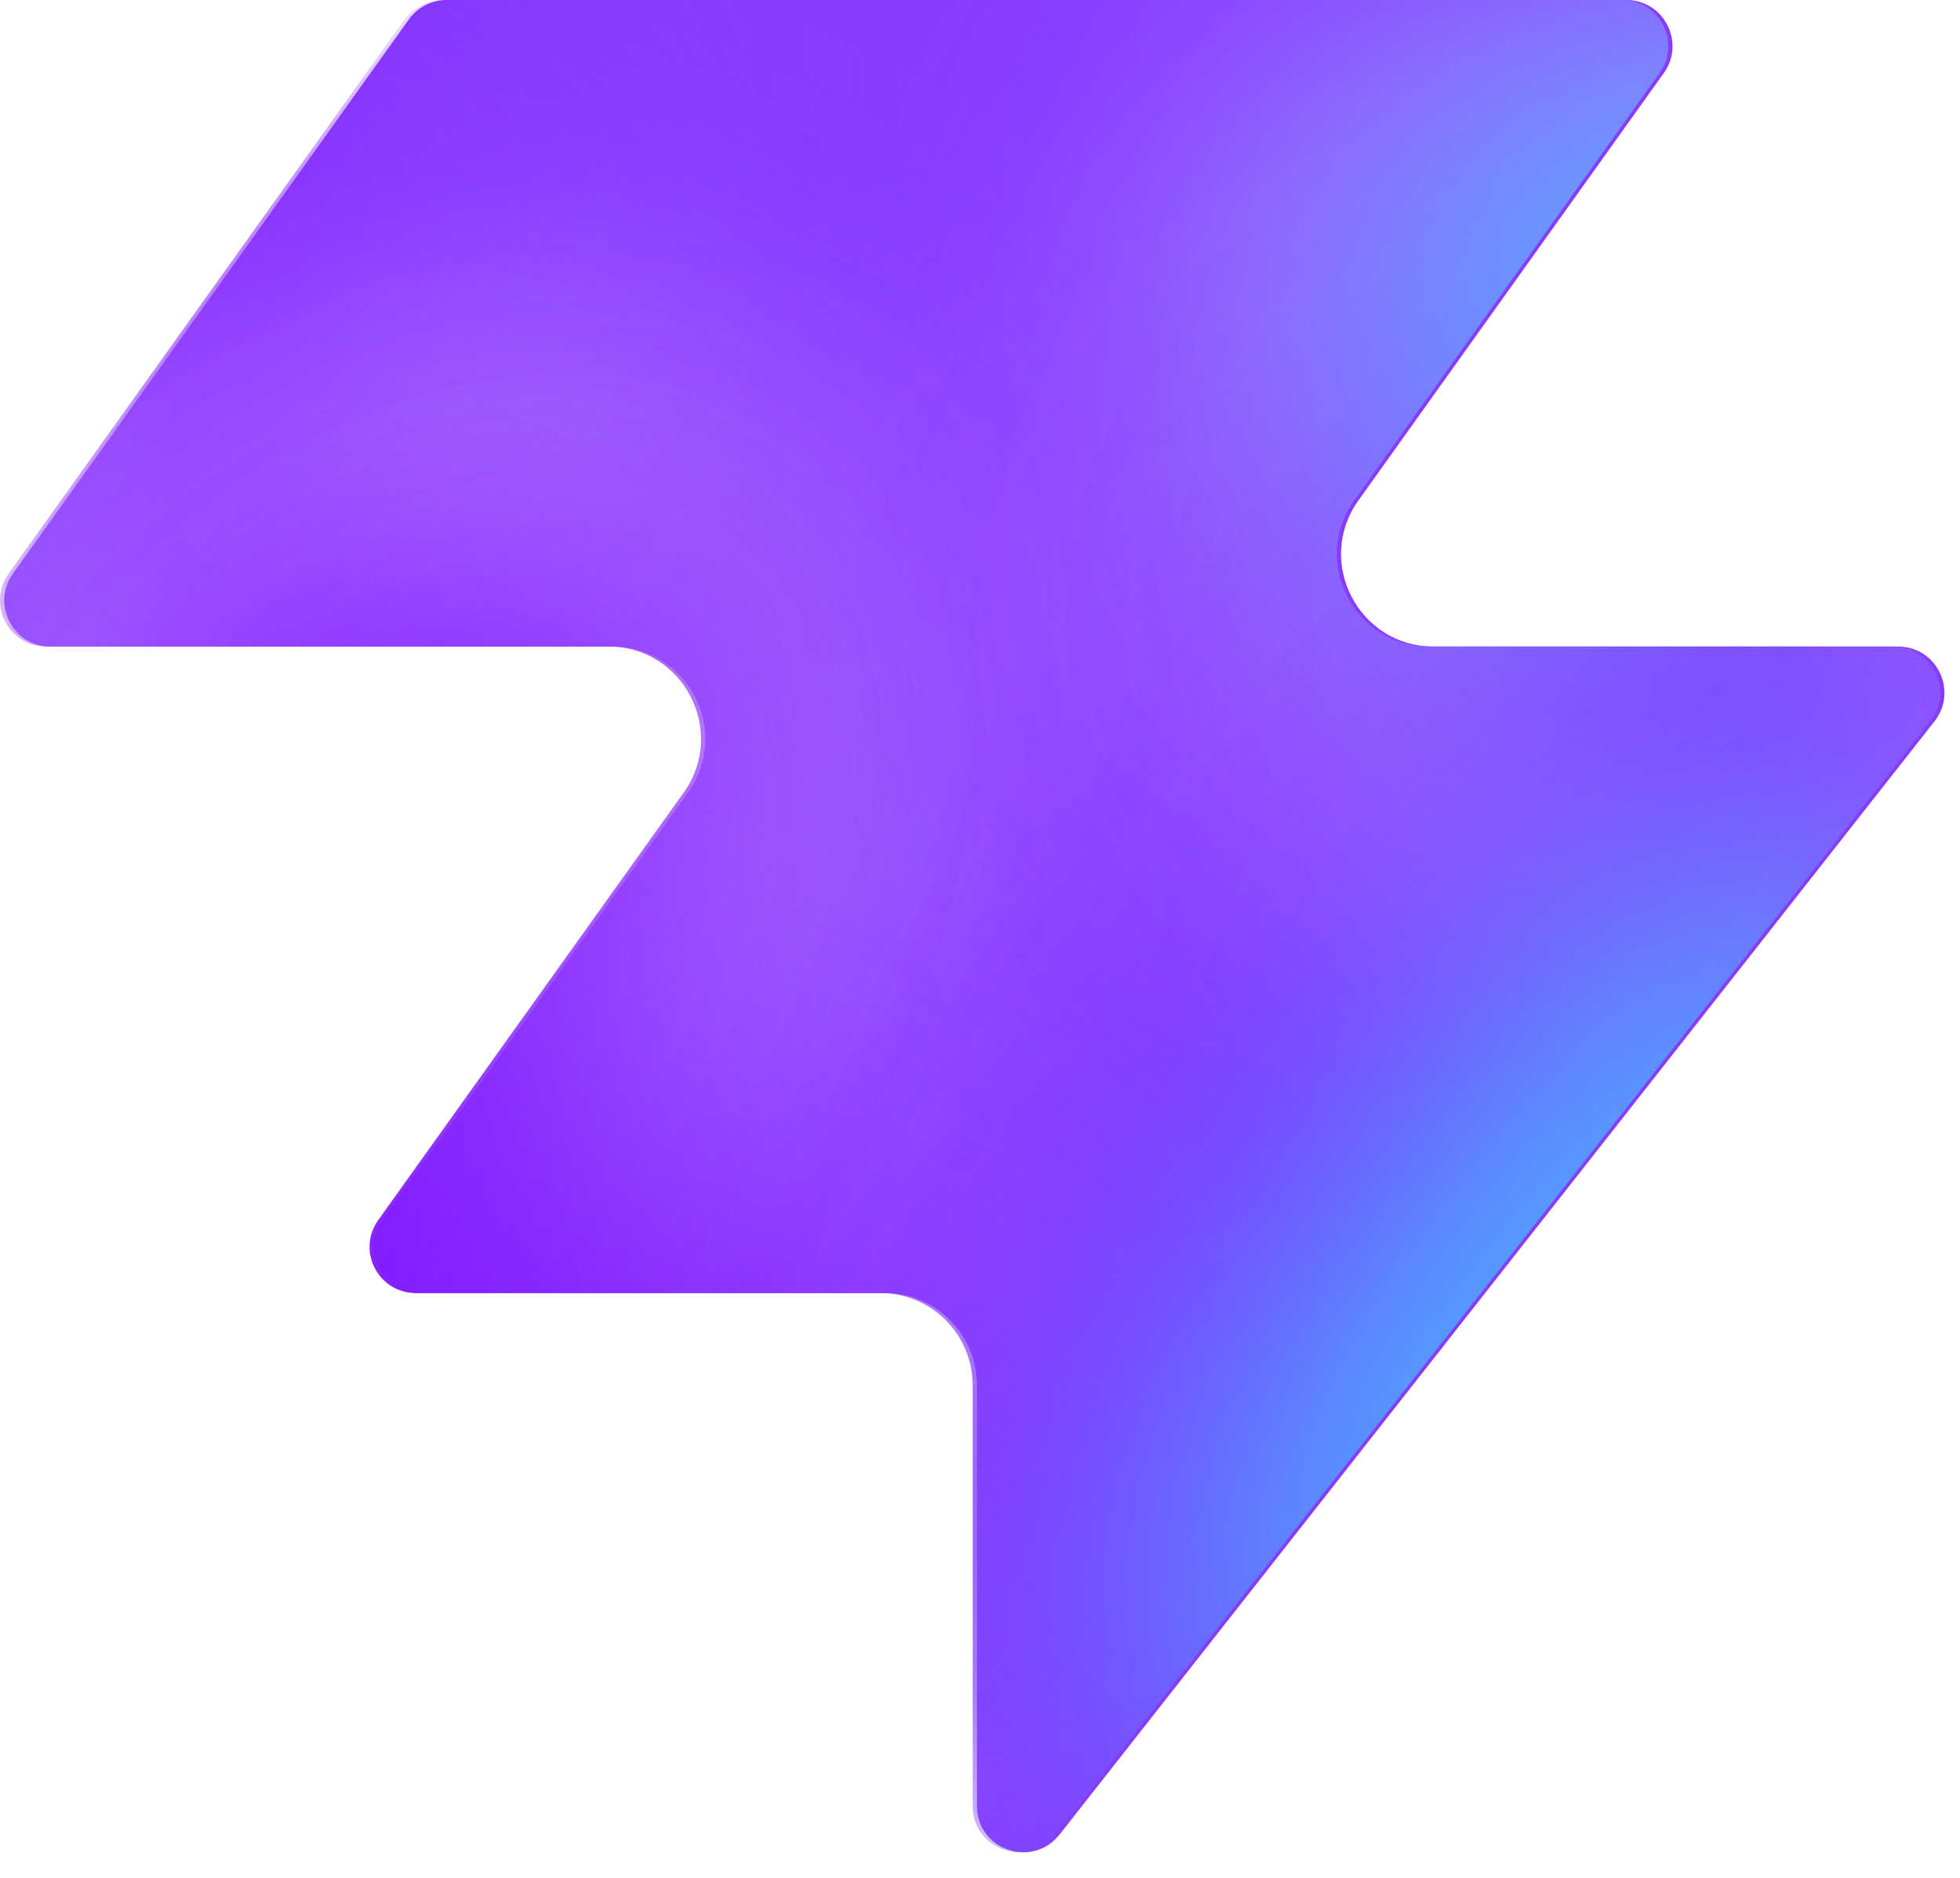
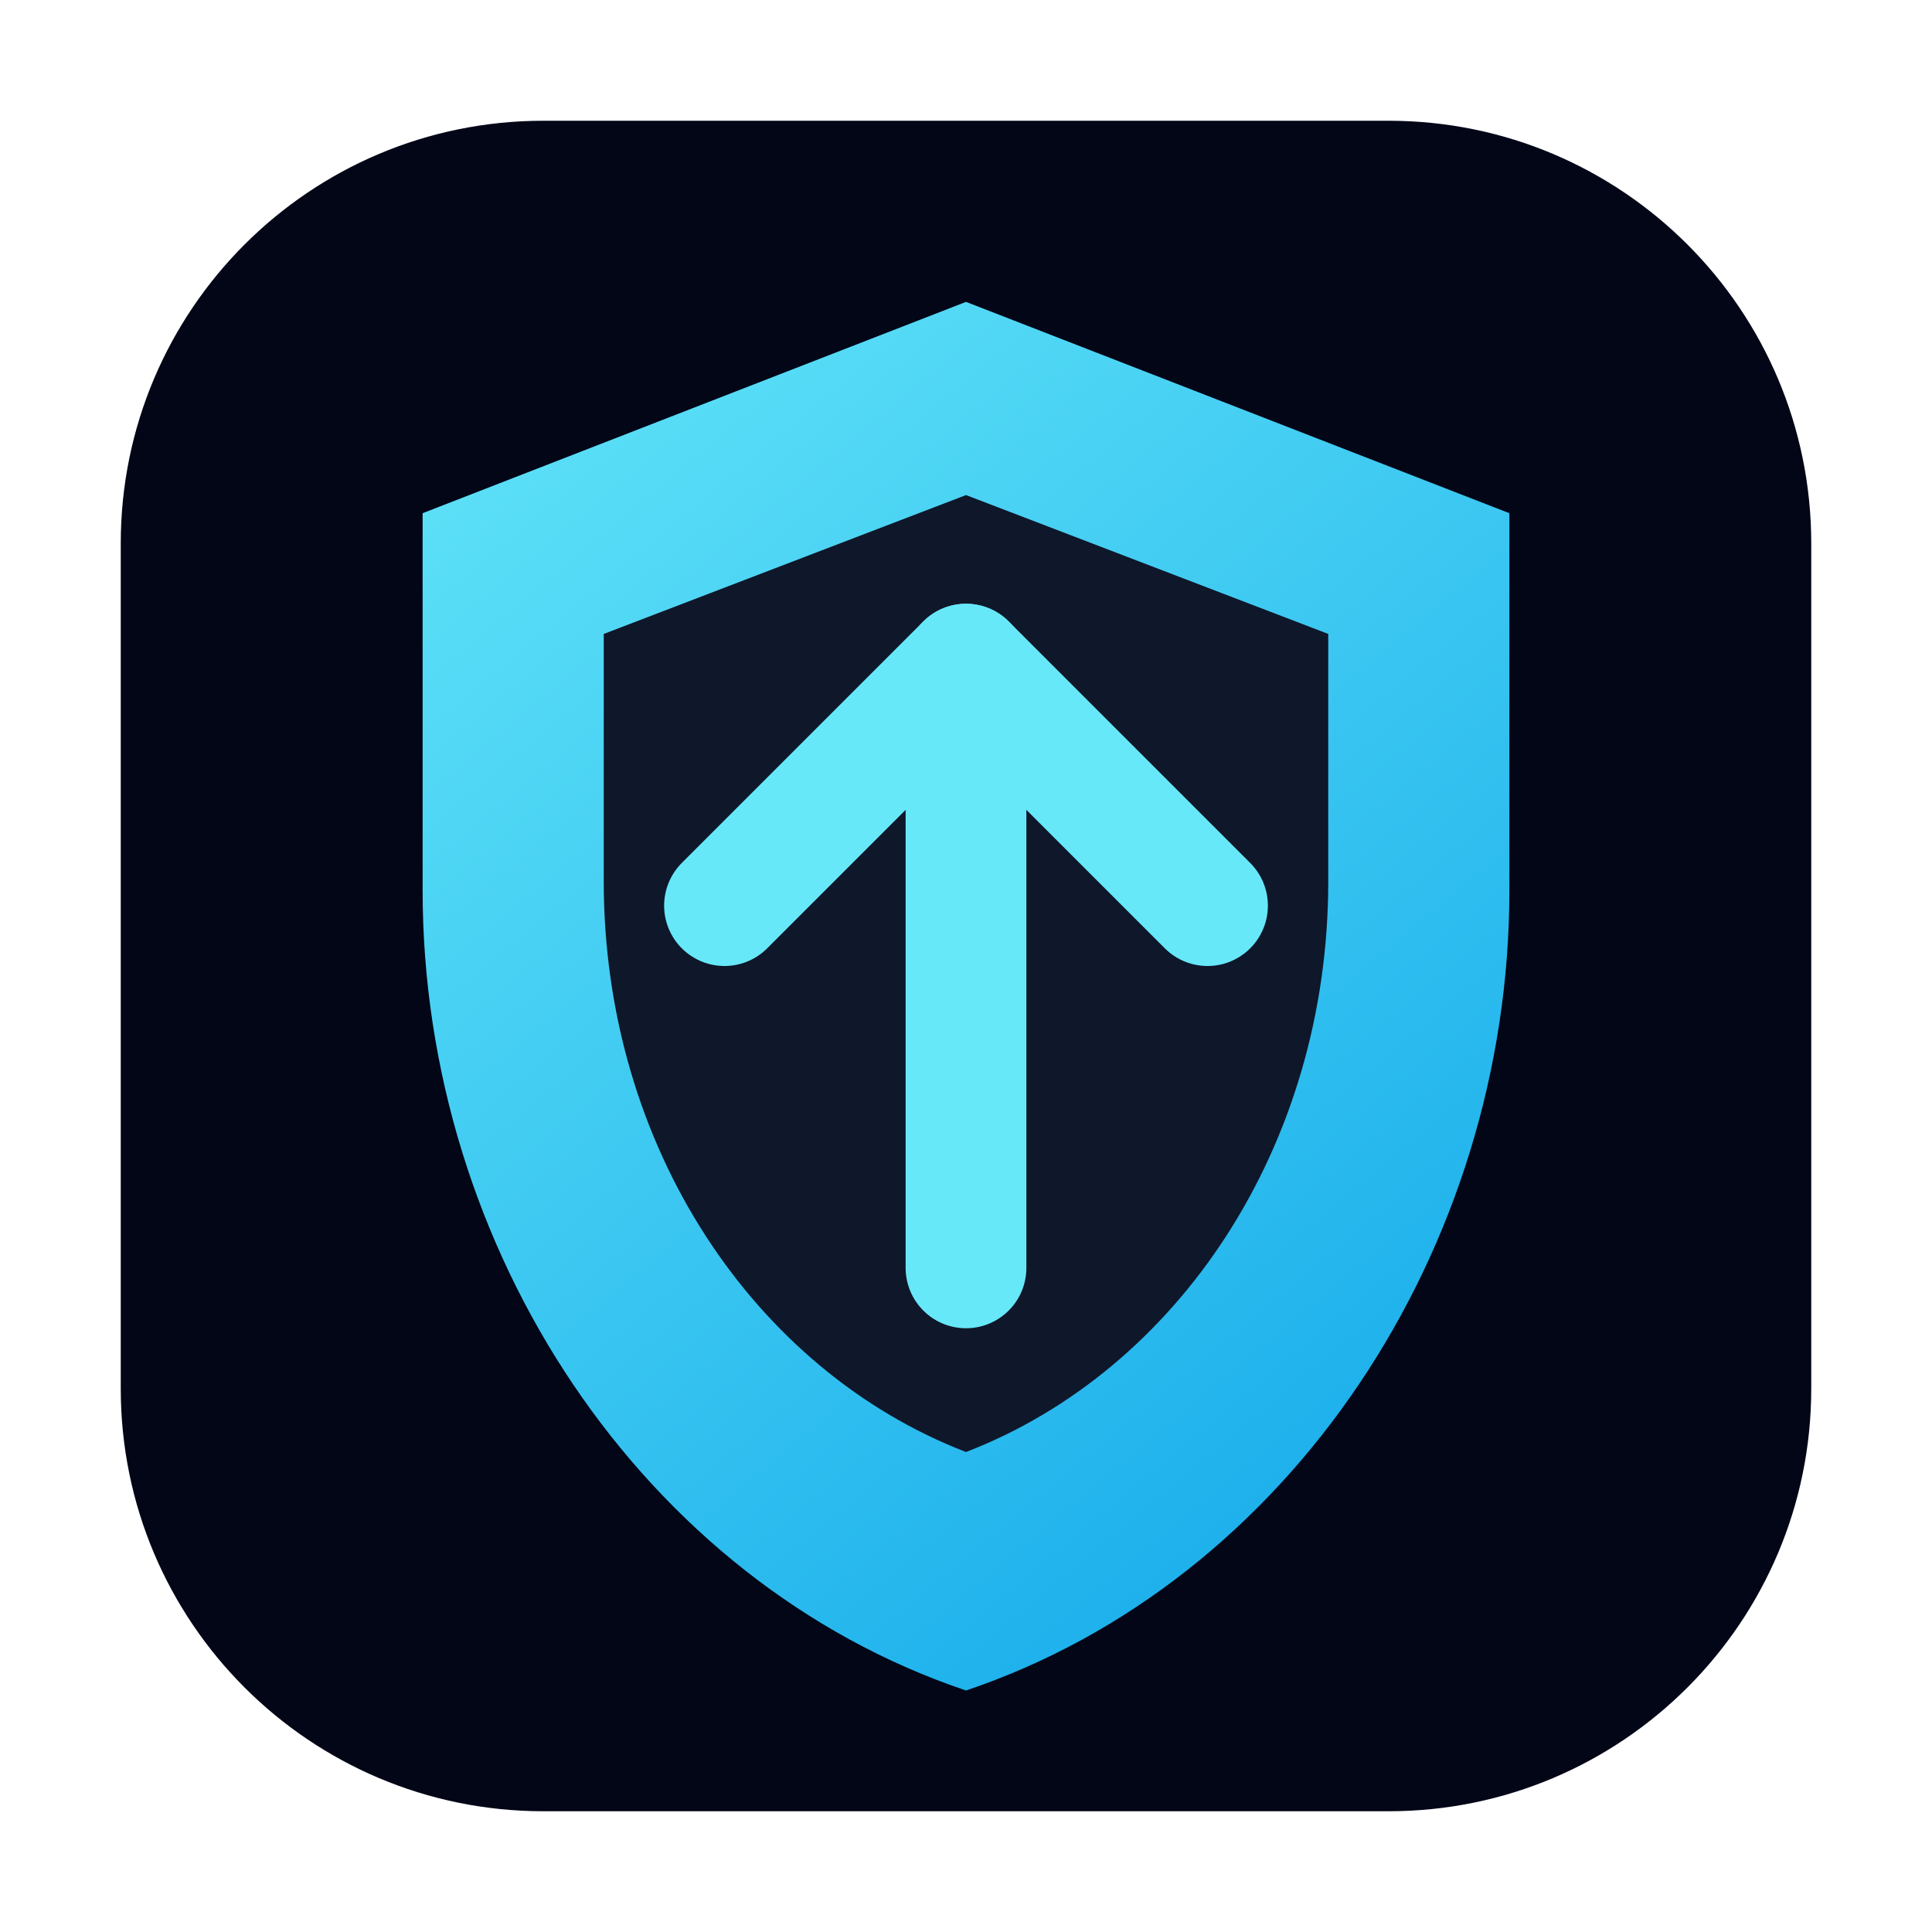
- <svg xmlns="http://www.w3.org/2000/svg" width="48" height="46" fill="none" viewBox="0 0 48 46">
-   <path fill="#863bff" d="M25.946 44.938c-.664.845-2.021.375-2.021-.698V33.937a2.26 2.26 0 0 0-2.262-2.262H10.287c-.92 0-1.456-1.04-.92-1.788l7.48-10.471c1.07-1.497 0-3.578-1.842-3.578H1.237c-.92 0-1.456-1.04-.92-1.788L10.013.474c.214-.297.556-.474.92-.474h28.894c.92 0 1.456 1.04.92 1.788l-7.48 10.471c-1.07 1.498 0 3.579 1.842 3.579h11.377c.943 0 1.473 1.088.89 1.83L25.947 44.94z" style="fill:#863bff;fill:color(display-p3 .525 .23 1);fill-opacity:1" />
-   <mask id="a" width="48" height="46" x="0" y="0" maskUnits="userSpaceOnUse" style="mask-type:alpha">
-     <path fill="#000" d="M25.842 44.938c-.664.844-2.021.375-2.021-.698V33.937a2.26 2.26 0 0 0-2.262-2.262H10.183c-.92 0-1.456-1.04-.92-1.788l7.48-10.471c1.07-1.498 0-3.579-1.842-3.579H1.133c-.92 0-1.456-1.04-.92-1.787L9.91.473c.214-.297.556-.474.92-.474h28.894c.92 0 1.456 1.04.92 1.788l-7.48 10.471c-1.07 1.498 0 3.578 1.842 3.578h11.377c.943 0 1.473 1.088.89 1.832L25.843 44.94z" style="fill:#000;fill-opacity:1" />
-   </mask>
-   <g mask="url(#a)">
-     <g filter="url(#b)">
-       <ellipse cx="5.508" cy="14.704" fill="#ede6ff" rx="5.508" ry="14.704" style="fill:#ede6ff;fill:color(display-p3 .927 .903 1);fill-opacity:1" transform="matrix(.00324 1 1 -.00324 -4.47 31.516)" />
-     </g>
-     <g filter="url(#c)">
-       <ellipse cx="10.399" cy="29.851" fill="#ede6ff" rx="10.399" ry="29.851" style="fill:#ede6ff;fill:color(display-p3 .927 .903 1);fill-opacity:1" transform="matrix(.00324 1 1 -.00324 -39.328 7.883)" />
-     </g>
-     <g filter="url(#d)">
-       <ellipse cx="5.508" cy="30.487" fill="#7e14ff" rx="5.508" ry="30.487" style="fill:#7e14ff;fill:color(display-p3 .492 .077 1);fill-opacity:1" transform="rotate(89.814 -25.913 -14.639)scale(1 -1)" />
-     </g>
-     <g filter="url(#e)">
-       <ellipse cx="5.508" cy="30.599" fill="#7e14ff" rx="5.508" ry="30.599" style="fill:#7e14ff;fill:color(display-p3 .492 .077 1);fill-opacity:1" transform="rotate(89.814 -32.644 -3.334)scale(1 -1)" />
-     </g>
-     <g filter="url(#f)">
-       <ellipse cx="5.508" cy="30.599" fill="#7e14ff" rx="5.508" ry="30.599" style="fill:#7e14ff;fill:color(display-p3 .492 .077 1);fill-opacity:1" transform="matrix(.00324 1 1 -.00324 -34.34 30.47)" />
-     </g>
-     <g filter="url(#g)">
-       <ellipse cx="14.072" cy="22.078" fill="#ede6ff" rx="14.072" ry="22.078" style="fill:#ede6ff;fill:color(display-p3 .927 .903 1);fill-opacity:1" transform="rotate(93.35 24.506 48.493)scale(-1 1)" />
-     </g>
-     <g filter="url(#h)">
-       <ellipse cx="3.47" cy="21.501" fill="#7e14ff" rx="3.47" ry="21.501" style="fill:#7e14ff;fill:color(display-p3 .492 .077 1);fill-opacity:1" transform="rotate(89.009 28.708 47.59)scale(-1 1)" />
-     </g>
-     <g filter="url(#i)">
-       <ellipse cx="3.47" cy="21.501" fill="#7e14ff" rx="3.47" ry="21.501" style="fill:#7e14ff;fill:color(display-p3 .492 .077 1);fill-opacity:1" transform="rotate(89.009 28.708 47.59)scale(-1 1)" />
-     </g>
-     <g filter="url(#j)">
-       <ellipse cx=".387" cy="8.972" fill="#7e14ff" rx="4.407" ry="29.108" style="fill:#7e14ff;fill:color(display-p3 .492 .077 1);fill-opacity:1" transform="rotate(39.51 .387 8.972)" />
-     </g>
-     <g filter="url(#k)">
-       <ellipse cx="47.523" cy="-6.092" fill="#7e14ff" rx="4.407" ry="29.108" style="fill:#7e14ff;fill:color(display-p3 .492 .077 1);fill-opacity:1" transform="rotate(37.892 47.523 -6.092)" />
-     </g>
-     <g filter="url(#l)">
-       <ellipse cx="41.412" cy="6.333" fill="#47bfff" rx="5.971" ry="9.665" style="fill:#47bfff;fill:color(display-p3 .28 .748 1);fill-opacity:1" transform="rotate(37.892 41.412 6.333)" />
-     </g>
-     <g filter="url(#m)">
-       <ellipse cx="-1.879" cy="38.332" fill="#7e14ff" rx="4.407" ry="29.108" style="fill:#7e14ff;fill:color(display-p3 .492 .077 1);fill-opacity:1" transform="rotate(37.892 -1.88 38.332)" />
-     </g>
-     <g filter="url(#n)">
-       <ellipse cx="-1.879" cy="38.332" fill="#7e14ff" rx="4.407" ry="29.108" style="fill:#7e14ff;fill:color(display-p3 .492 .077 1);fill-opacity:1" transform="rotate(37.892 -1.88 38.332)" />
-     </g>
-     <g filter="url(#o)">
-       <ellipse cx="35.651" cy="29.907" fill="#7e14ff" rx="4.407" ry="29.108" style="fill:#7e14ff;fill:color(display-p3 .492 .077 1);fill-opacity:1" transform="rotate(37.892 35.651 29.907)" />
-     </g>
-     <g filter="url(#p)">
-       <ellipse cx="38.418" cy="32.4" fill="#47bfff" rx="5.971" ry="15.297" style="fill:#47bfff;fill:color(display-p3 .28 .748 1);fill-opacity:1" transform="rotate(37.892 38.418 32.4)" />
-     </g>
-   </g>
+ <svg xmlns="http://www.w3.org/2000/svg" viewBox="0 0 64 64" fill="none">
  <defs>
-     <filter id="b" width="60.045" height="41.654" x="-19.77" y="16.149" color-interpolation-filters="sRGB" filterUnits="userSpaceOnUse">
-       <feFlood flood-opacity="0" result="BackgroundImageFix" />
-       <feBlend in="SourceGraphic" in2="BackgroundImageFix" result="shape" />
-       <feGaussianBlur result="effect1_foregroundBlur_2002_17158" stdDeviation="7.659" />
-     </filter>
-     <filter id="c" width="90.34" height="51.437" x="-54.613" y="-7.533" color-interpolation-filters="sRGB" filterUnits="userSpaceOnUse">
-       <feFlood flood-opacity="0" result="BackgroundImageFix" />
-       <feBlend in="SourceGraphic" in2="BackgroundImageFix" result="shape" />
-       <feGaussianBlur result="effect1_foregroundBlur_2002_17158" stdDeviation="7.659" />
-     </filter>
-     <filter id="d" width="79.355" height="29.4" x="-49.64" y="2.03" color-interpolation-filters="sRGB" filterUnits="userSpaceOnUse">
-       <feFlood flood-opacity="0" result="BackgroundImageFix" />
-       <feBlend in="SourceGraphic" in2="BackgroundImageFix" result="shape" />
-       <feGaussianBlur result="effect1_foregroundBlur_2002_17158" stdDeviation="4.596" />
-     </filter>
-     <filter id="e" width="79.579" height="29.4" x="-45.045" y="20.029" color-interpolation-filters="sRGB" filterUnits="userSpaceOnUse">
-       <feFlood flood-opacity="0" result="BackgroundImageFix" />
-       <feBlend in="SourceGraphic" in2="BackgroundImageFix" result="shape" />
-       <feGaussianBlur result="effect1_foregroundBlur_2002_17158" stdDeviation="4.596" />
-     </filter>
-     <filter id="f" width="79.579" height="29.4" x="-43.513" y="21.178" color-interpolation-filters="sRGB" filterUnits="userSpaceOnUse">
-       <feFlood flood-opacity="0" result="BackgroundImageFix" />
-       <feBlend in="SourceGraphic" in2="BackgroundImageFix" result="shape" />
-       <feGaussianBlur result="effect1_foregroundBlur_2002_17158" stdDeviation="4.596" />
-     </filter>
-     <filter id="g" width="74.749" height="58.852" x="15.756" y="-17.901" color-interpolation-filters="sRGB" filterUnits="userSpaceOnUse">
-       <feFlood flood-opacity="0" result="BackgroundImageFix" />
-       <feBlend in="SourceGraphic" in2="BackgroundImageFix" result="shape" />
-       <feGaussianBlur result="effect1_foregroundBlur_2002_17158" stdDeviation="7.659" />
-     </filter>
-     <filter id="h" width="61.377" height="25.362" x="23.548" y="2.284" color-interpolation-filters="sRGB" filterUnits="userSpaceOnUse">
-       <feFlood flood-opacity="0" result="BackgroundImageFix" />
-       <feBlend in="SourceGraphic" in2="BackgroundImageFix" result="shape" />
-       <feGaussianBlur result="effect1_foregroundBlur_2002_17158" stdDeviation="4.596" />
-     </filter>
-     <filter id="i" width="61.377" height="25.362" x="23.548" y="2.284" color-interpolation-filters="sRGB" filterUnits="userSpaceOnUse">
-       <feFlood flood-opacity="0" result="BackgroundImageFix" />
-       <feBlend in="SourceGraphic" in2="BackgroundImageFix" result="shape" />
-       <feGaussianBlur result="effect1_foregroundBlur_2002_17158" stdDeviation="4.596" />
-     </filter>
-     <filter id="j" width="56.045" height="63.649" x="-27.636" y="-22.853" color-interpolation-filters="sRGB" filterUnits="userSpaceOnUse">
-       <feFlood flood-opacity="0" result="BackgroundImageFix" />
-       <feBlend in="SourceGraphic" in2="BackgroundImageFix" result="shape" />
-       <feGaussianBlur result="effect1_foregroundBlur_2002_17158" stdDeviation="4.596" />
-     </filter>
-     <filter id="k" width="54.814" height="64.646" x="20.116" y="-38.415" color-interpolation-filters="sRGB" filterUnits="userSpaceOnUse">
-       <feFlood flood-opacity="0" result="BackgroundImageFix" />
-       <feBlend in="SourceGraphic" in2="BackgroundImageFix" result="shape" />
-       <feGaussianBlur result="effect1_foregroundBlur_2002_17158" stdDeviation="4.596" />
-     </filter>
-     <filter id="l" width="33.541" height="35.313" x="24.641" y="-11.323" color-interpolation-filters="sRGB" filterUnits="userSpaceOnUse">
-       <feFlood flood-opacity="0" result="BackgroundImageFix" />
-       <feBlend in="SourceGraphic" in2="BackgroundImageFix" result="shape" />
-       <feGaussianBlur result="effect1_foregroundBlur_2002_17158" stdDeviation="4.596" />
-     </filter>
-     <filter id="m" width="54.814" height="64.646" x="-29.286" y="6.009" color-interpolation-filters="sRGB" filterUnits="userSpaceOnUse">
-       <feFlood flood-opacity="0" result="BackgroundImageFix" />
-       <feBlend in="SourceGraphic" in2="BackgroundImageFix" result="shape" />
-       <feGaussianBlur result="effect1_foregroundBlur_2002_17158" stdDeviation="4.596" />
-     </filter>
-     <filter id="n" width="54.814" height="64.646" x="-29.286" y="6.009" color-interpolation-filters="sRGB" filterUnits="userSpaceOnUse">
-       <feFlood flood-opacity="0" result="BackgroundImageFix" />
-       <feBlend in="SourceGraphic" in2="BackgroundImageFix" result="shape" />
-       <feGaussianBlur result="effect1_foregroundBlur_2002_17158" stdDeviation="4.596" />
-     </filter>
-     <filter id="o" width="54.814" height="64.646" x="8.244" y="-2.416" color-interpolation-filters="sRGB" filterUnits="userSpaceOnUse">
-       <feFlood flood-opacity="0" result="BackgroundImageFix" />
-       <feBlend in="SourceGraphic" in2="BackgroundImageFix" result="shape" />
-       <feGaussianBlur result="effect1_foregroundBlur_2002_17158" stdDeviation="4.596" />
-     </filter>
-     <filter id="p" width="39.409" height="43.623" x="18.713" y="10.588" color-interpolation-filters="sRGB" filterUnits="userSpaceOnUse">
-       <feFlood flood-opacity="0" result="BackgroundImageFix" />
-       <feBlend in="SourceGraphic" in2="BackgroundImageFix" result="shape" />
-       <feGaussianBlur result="effect1_foregroundBlur_2002_17158" stdDeviation="4.596" />
-     </filter>
+     <linearGradient id="shieldGradient" x1="12" y1="8" x2="52" y2="56" gradientUnits="userSpaceOnUse">
+       <stop offset="0" stop-color="#67e8f9" />
+       <stop offset="1" stop-color="#0ea5e9" />
+     </linearGradient>
  </defs>
+   <rect x="4" y="4" width="56" height="56" rx="14" fill="#020617" />
+   <path d="M32 10L50 17V29.5C50 41.4 42.7 52.4 32 56C21.3 52.4 14 41.4 14 29.5V17L32 10Z" fill="url(#shieldGradient)" />
+   <path d="M32 16.4L44 21V29.2C44 38 39 45.4 32 48.1C25 45.4 20 38 20 29.2V21L32 16.4Z" fill="#0f172a" />
+   <path d="M32 22V42" stroke="#67e8f9" stroke-width="4" stroke-linecap="round" />
+   <path d="M24 30L32 22L40 30" stroke="#67e8f9" stroke-width="4" stroke-linecap="round" stroke-linejoin="round" />
</svg>
